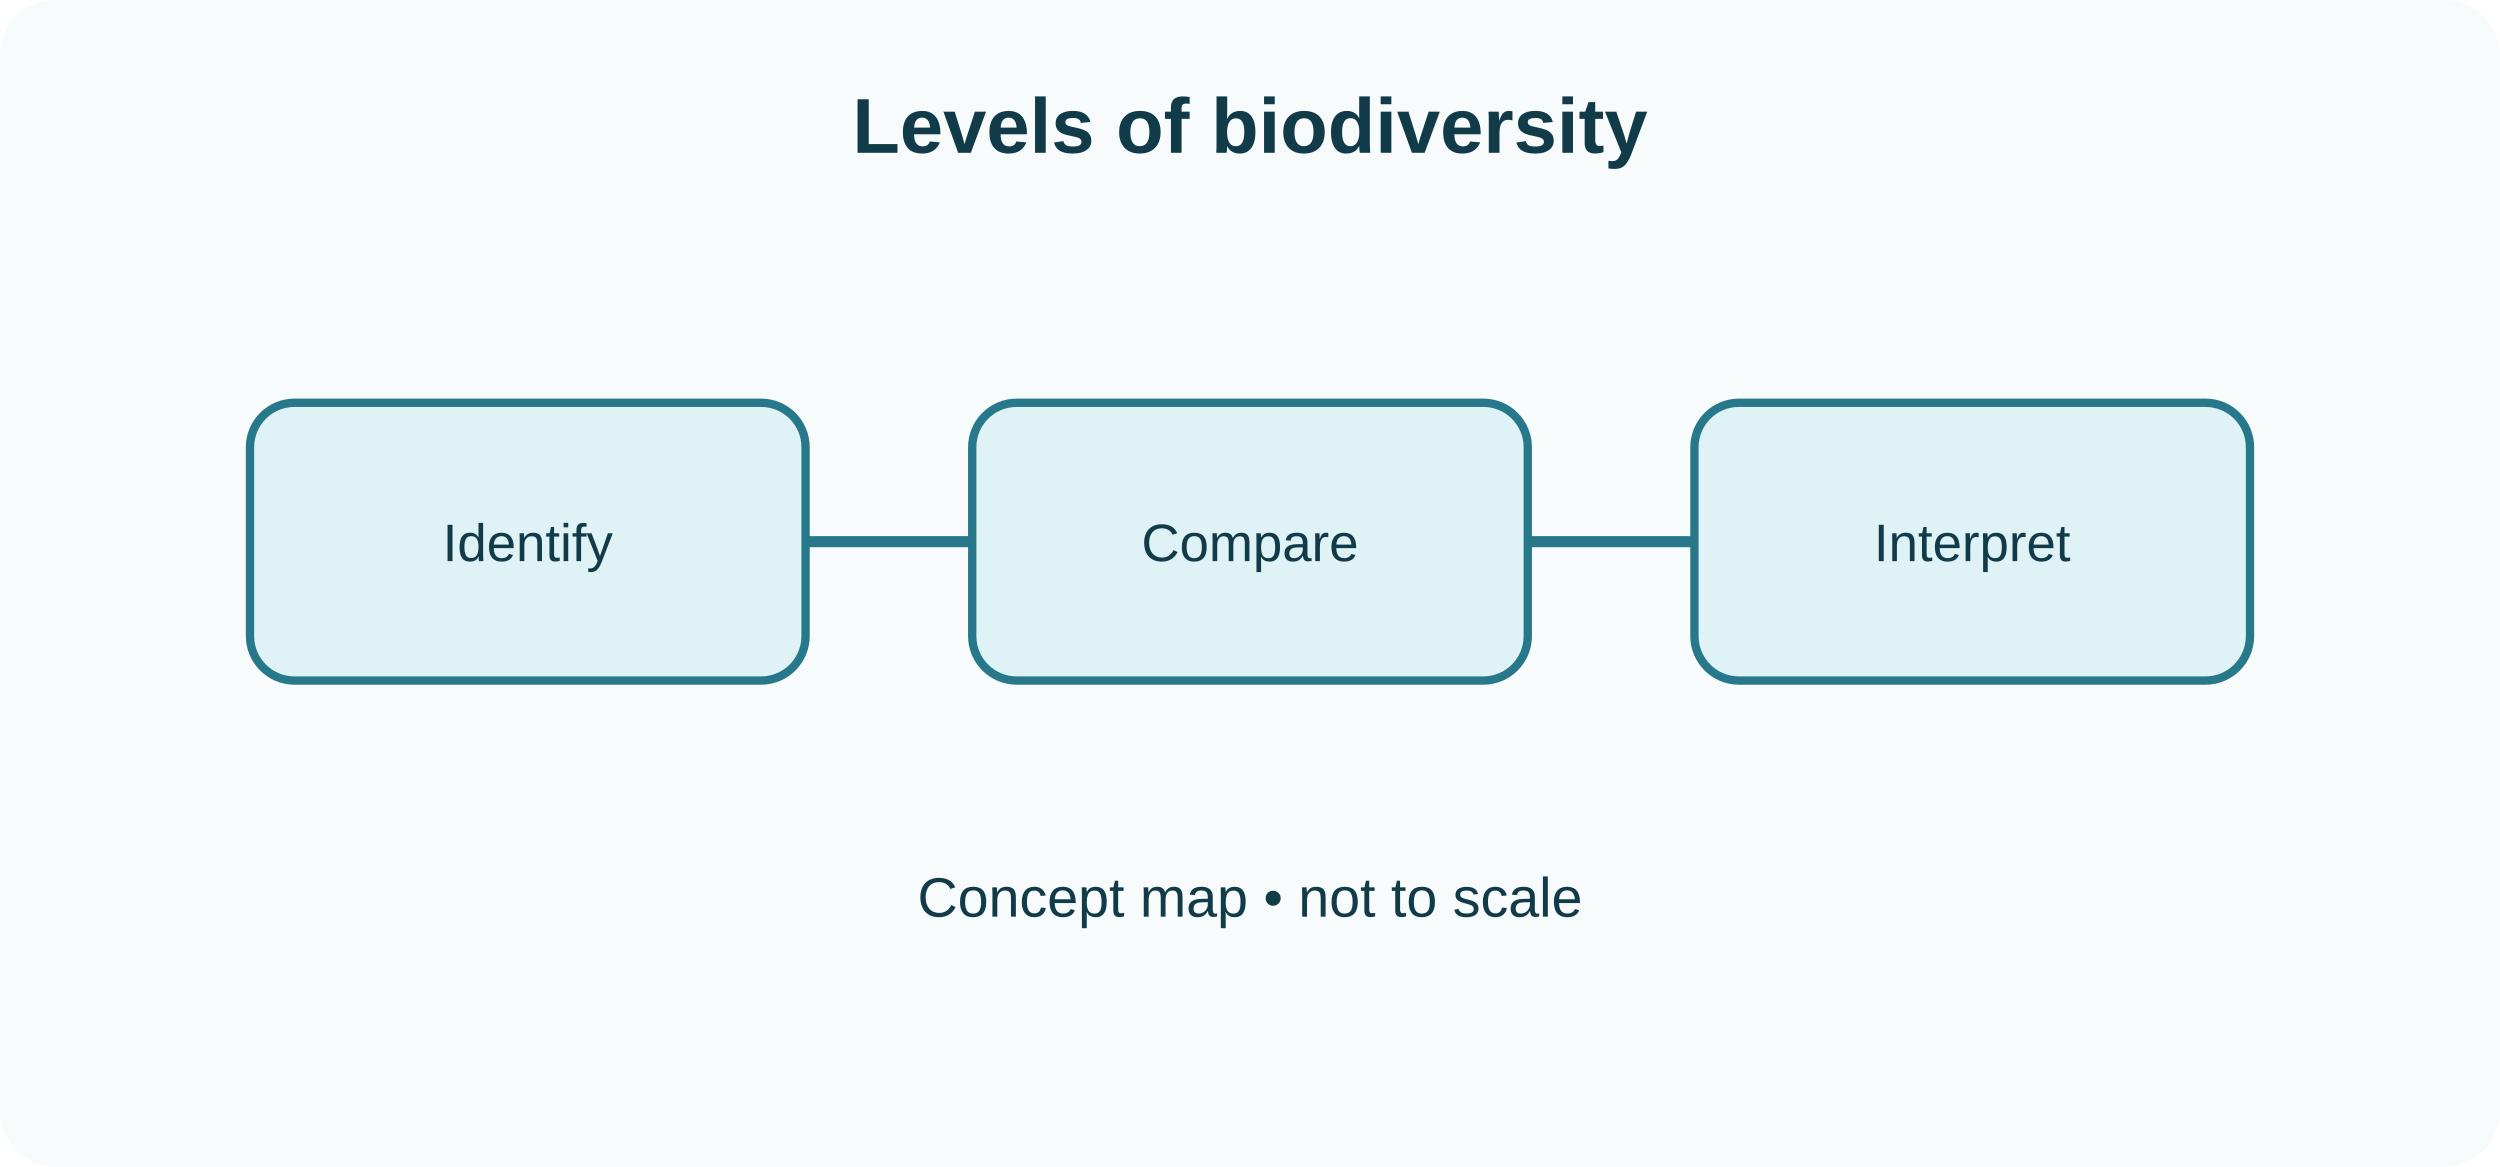
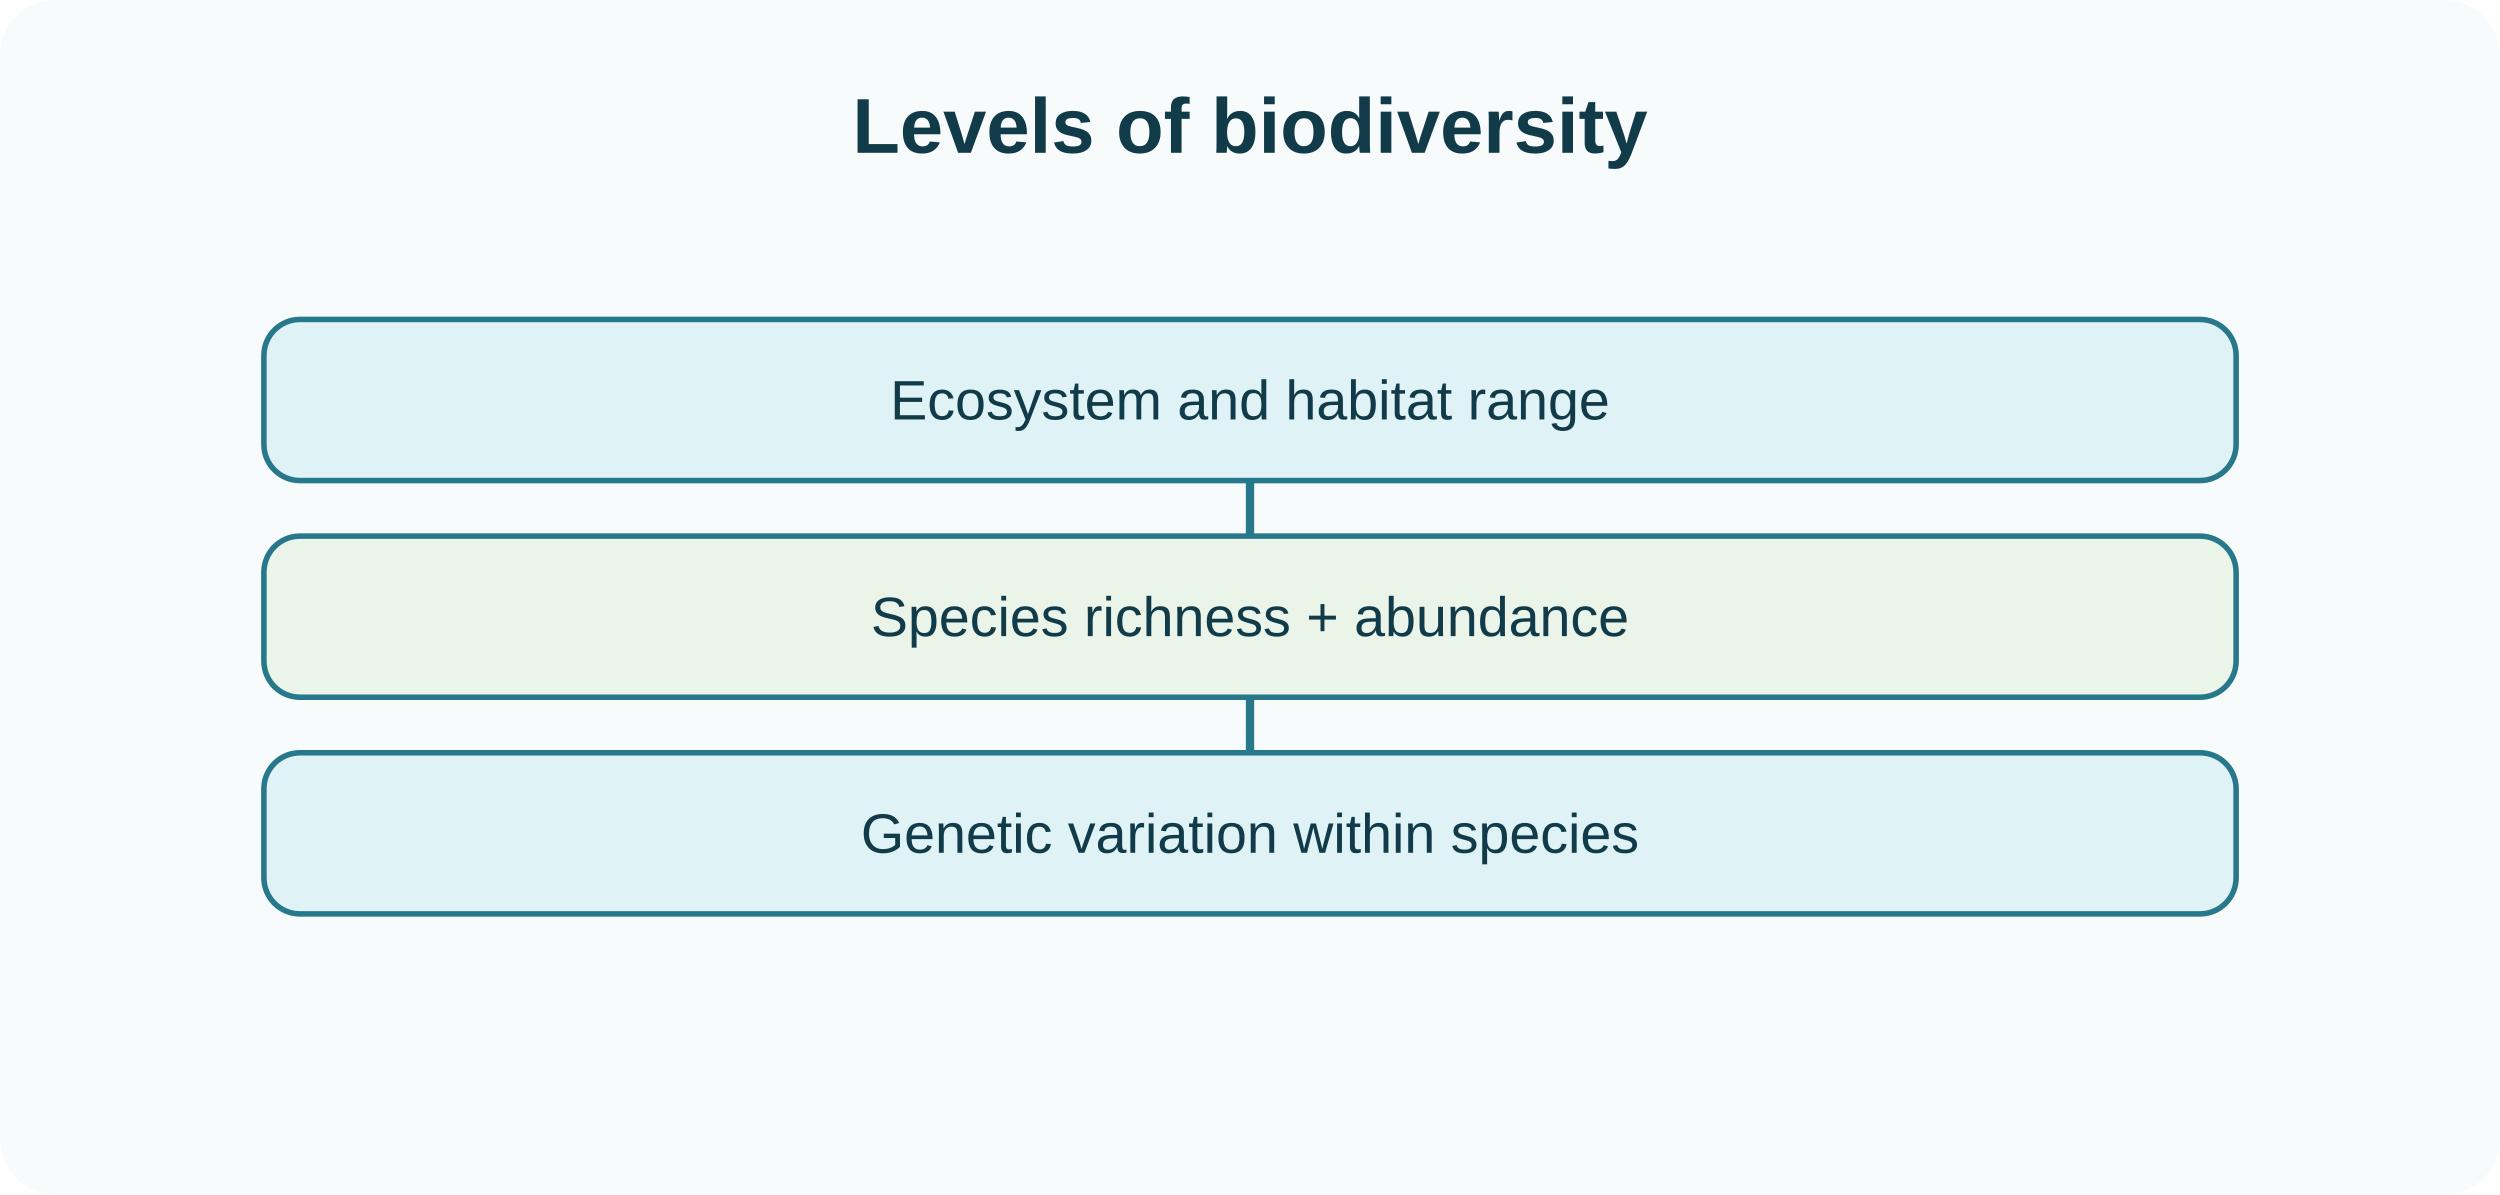
- <svg xmlns="http://www.w3.org/2000/svg" viewBox="0 0 900 420" role="img" aria-labelledby="title desc">
-   <rect width="900" height="420" rx="20" fill="#f7fbfc" />
-   <text x="450" y="55" text-anchor="middle" font-family="Arial" font-size="28" font-weight="bold" fill="#123b4a">Levels of biodiversity</text>
-   <rect x="90" y="145" width="200" height="100" rx="16" fill="#dff3f6" stroke="#28788b" stroke-width="3" />
-   <text x="190" y="202" text-anchor="middle" font-family="Arial" font-size="19" fill="#123b4a">Identify</text>
-   <rect x="350" y="145" width="200" height="100" rx="16" fill="#dff3f6" stroke="#28788b" stroke-width="3" />
-   <text x="450" y="202" text-anchor="middle" font-family="Arial" font-size="19" fill="#123b4a">Compare</text>
-   <rect x="610" y="145" width="200" height="100" rx="16" fill="#dff3f6" stroke="#28788b" stroke-width="3" />
-   <text x="710" y="202" text-anchor="middle" font-family="Arial" font-size="19" fill="#123b4a">Interpret</text>
-   <path d="M290 195 H350 M550 195 H610" stroke="#28788b" stroke-width="4" />
-   <text x="450" y="330" text-anchor="middle" font-family="Arial" font-size="20" fill="#123b4a">Concept map • not to scale</text>
+ <svg xmlns="http://www.w3.org/2000/svg" viewBox="0 0 900 430" role="img" aria-labelledby="title desc">
+   <rect width="900" height="430" rx="20" fill="#f7fbfc" />
+   <text x="450" y="55" text-anchor="middle" font-family="Arial,sans-serif" font-size="28" font-weight="700" fill="#123b4a">Levels of biodiversity</text>
+   <rect x="95" y="115" width="710" height="58" rx="13" fill="#dff3f6" stroke="#28788b" stroke-width="2" />
+   <text x="450" y="151" text-anchor="middle" font-family="Arial,sans-serif" font-size="20" fill="#123b4a">Ecosystem and habitat range</text>
+   <path d="M450 173 v20" stroke="#28788b" stroke-width="3" />
+   <rect x="95" y="193" width="710" height="58" rx="13" fill="#eaf4e9" stroke="#28788b" stroke-width="2" />
+   <text x="450" y="229" text-anchor="middle" font-family="Arial,sans-serif" font-size="20" fill="#123b4a">Species richness + abundance</text>
+   <path d="M450 251 v20" stroke="#28788b" stroke-width="3" />
+   <rect x="95" y="271" width="710" height="58" rx="13" fill="#dff3f6" stroke="#28788b" stroke-width="2" />
+   <text x="450" y="307" text-anchor="middle" font-family="Arial,sans-serif" font-size="20" fill="#123b4a">Genetic variation within species</text>
</svg>
